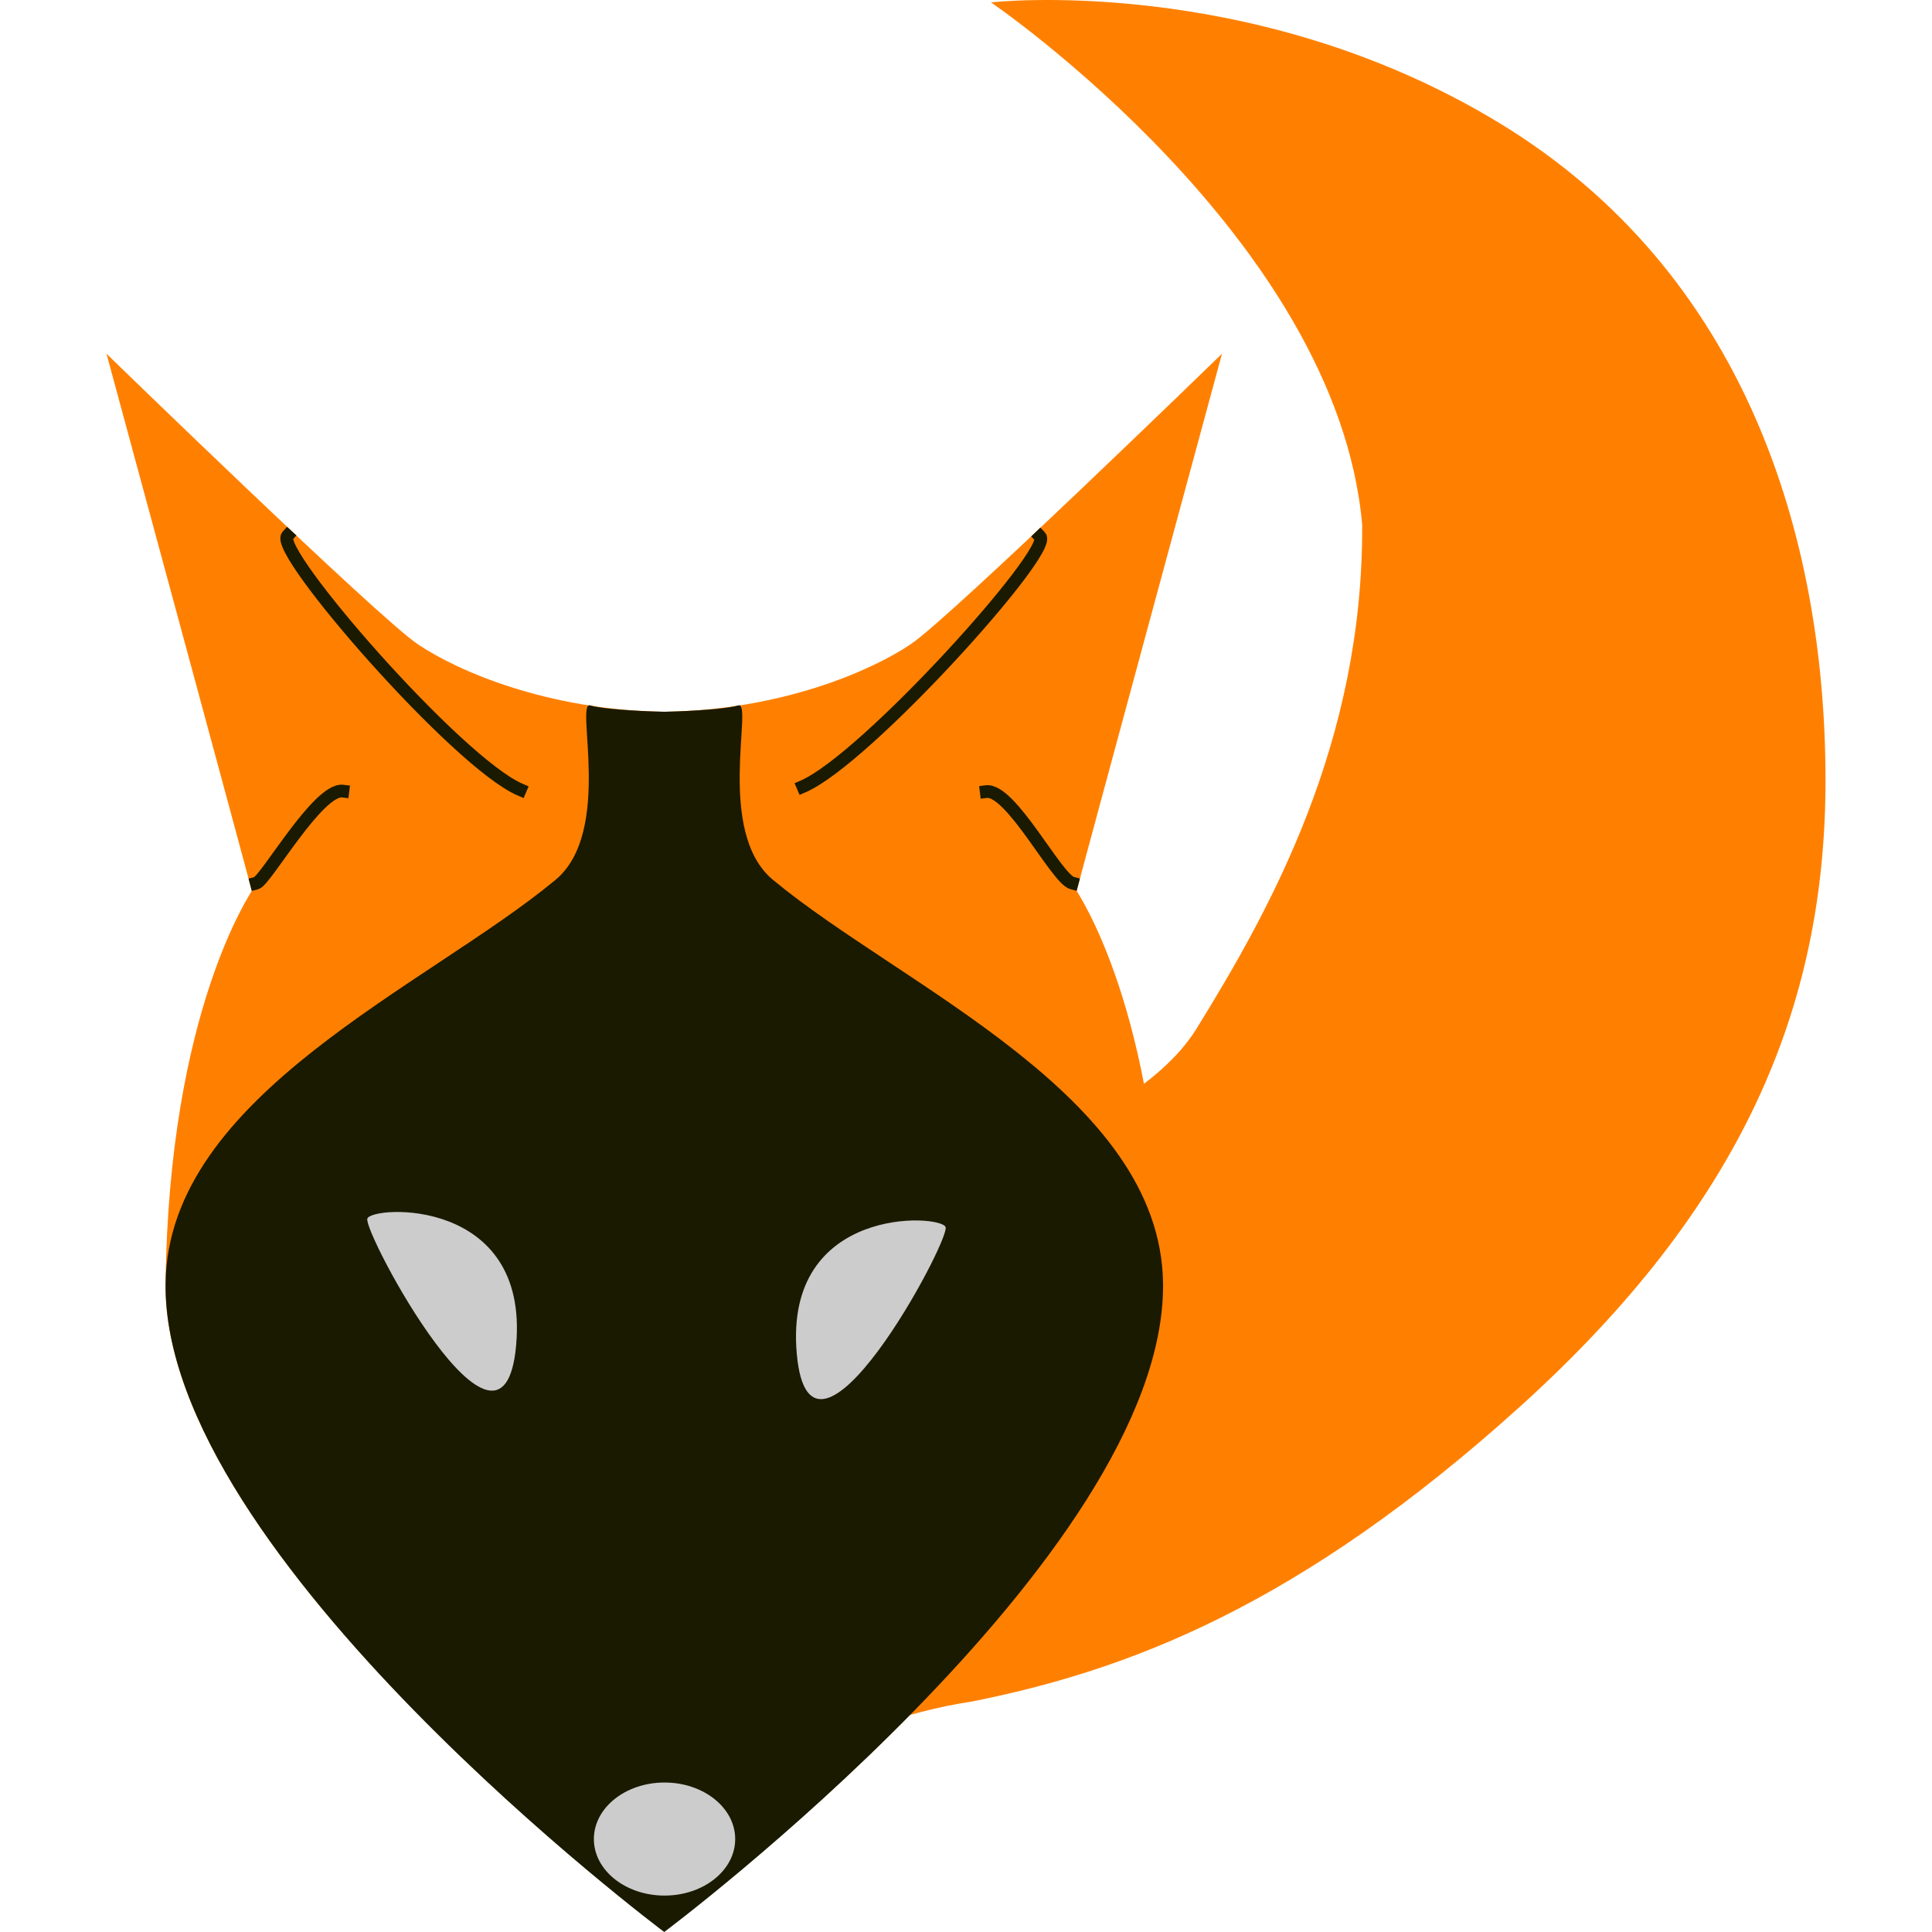
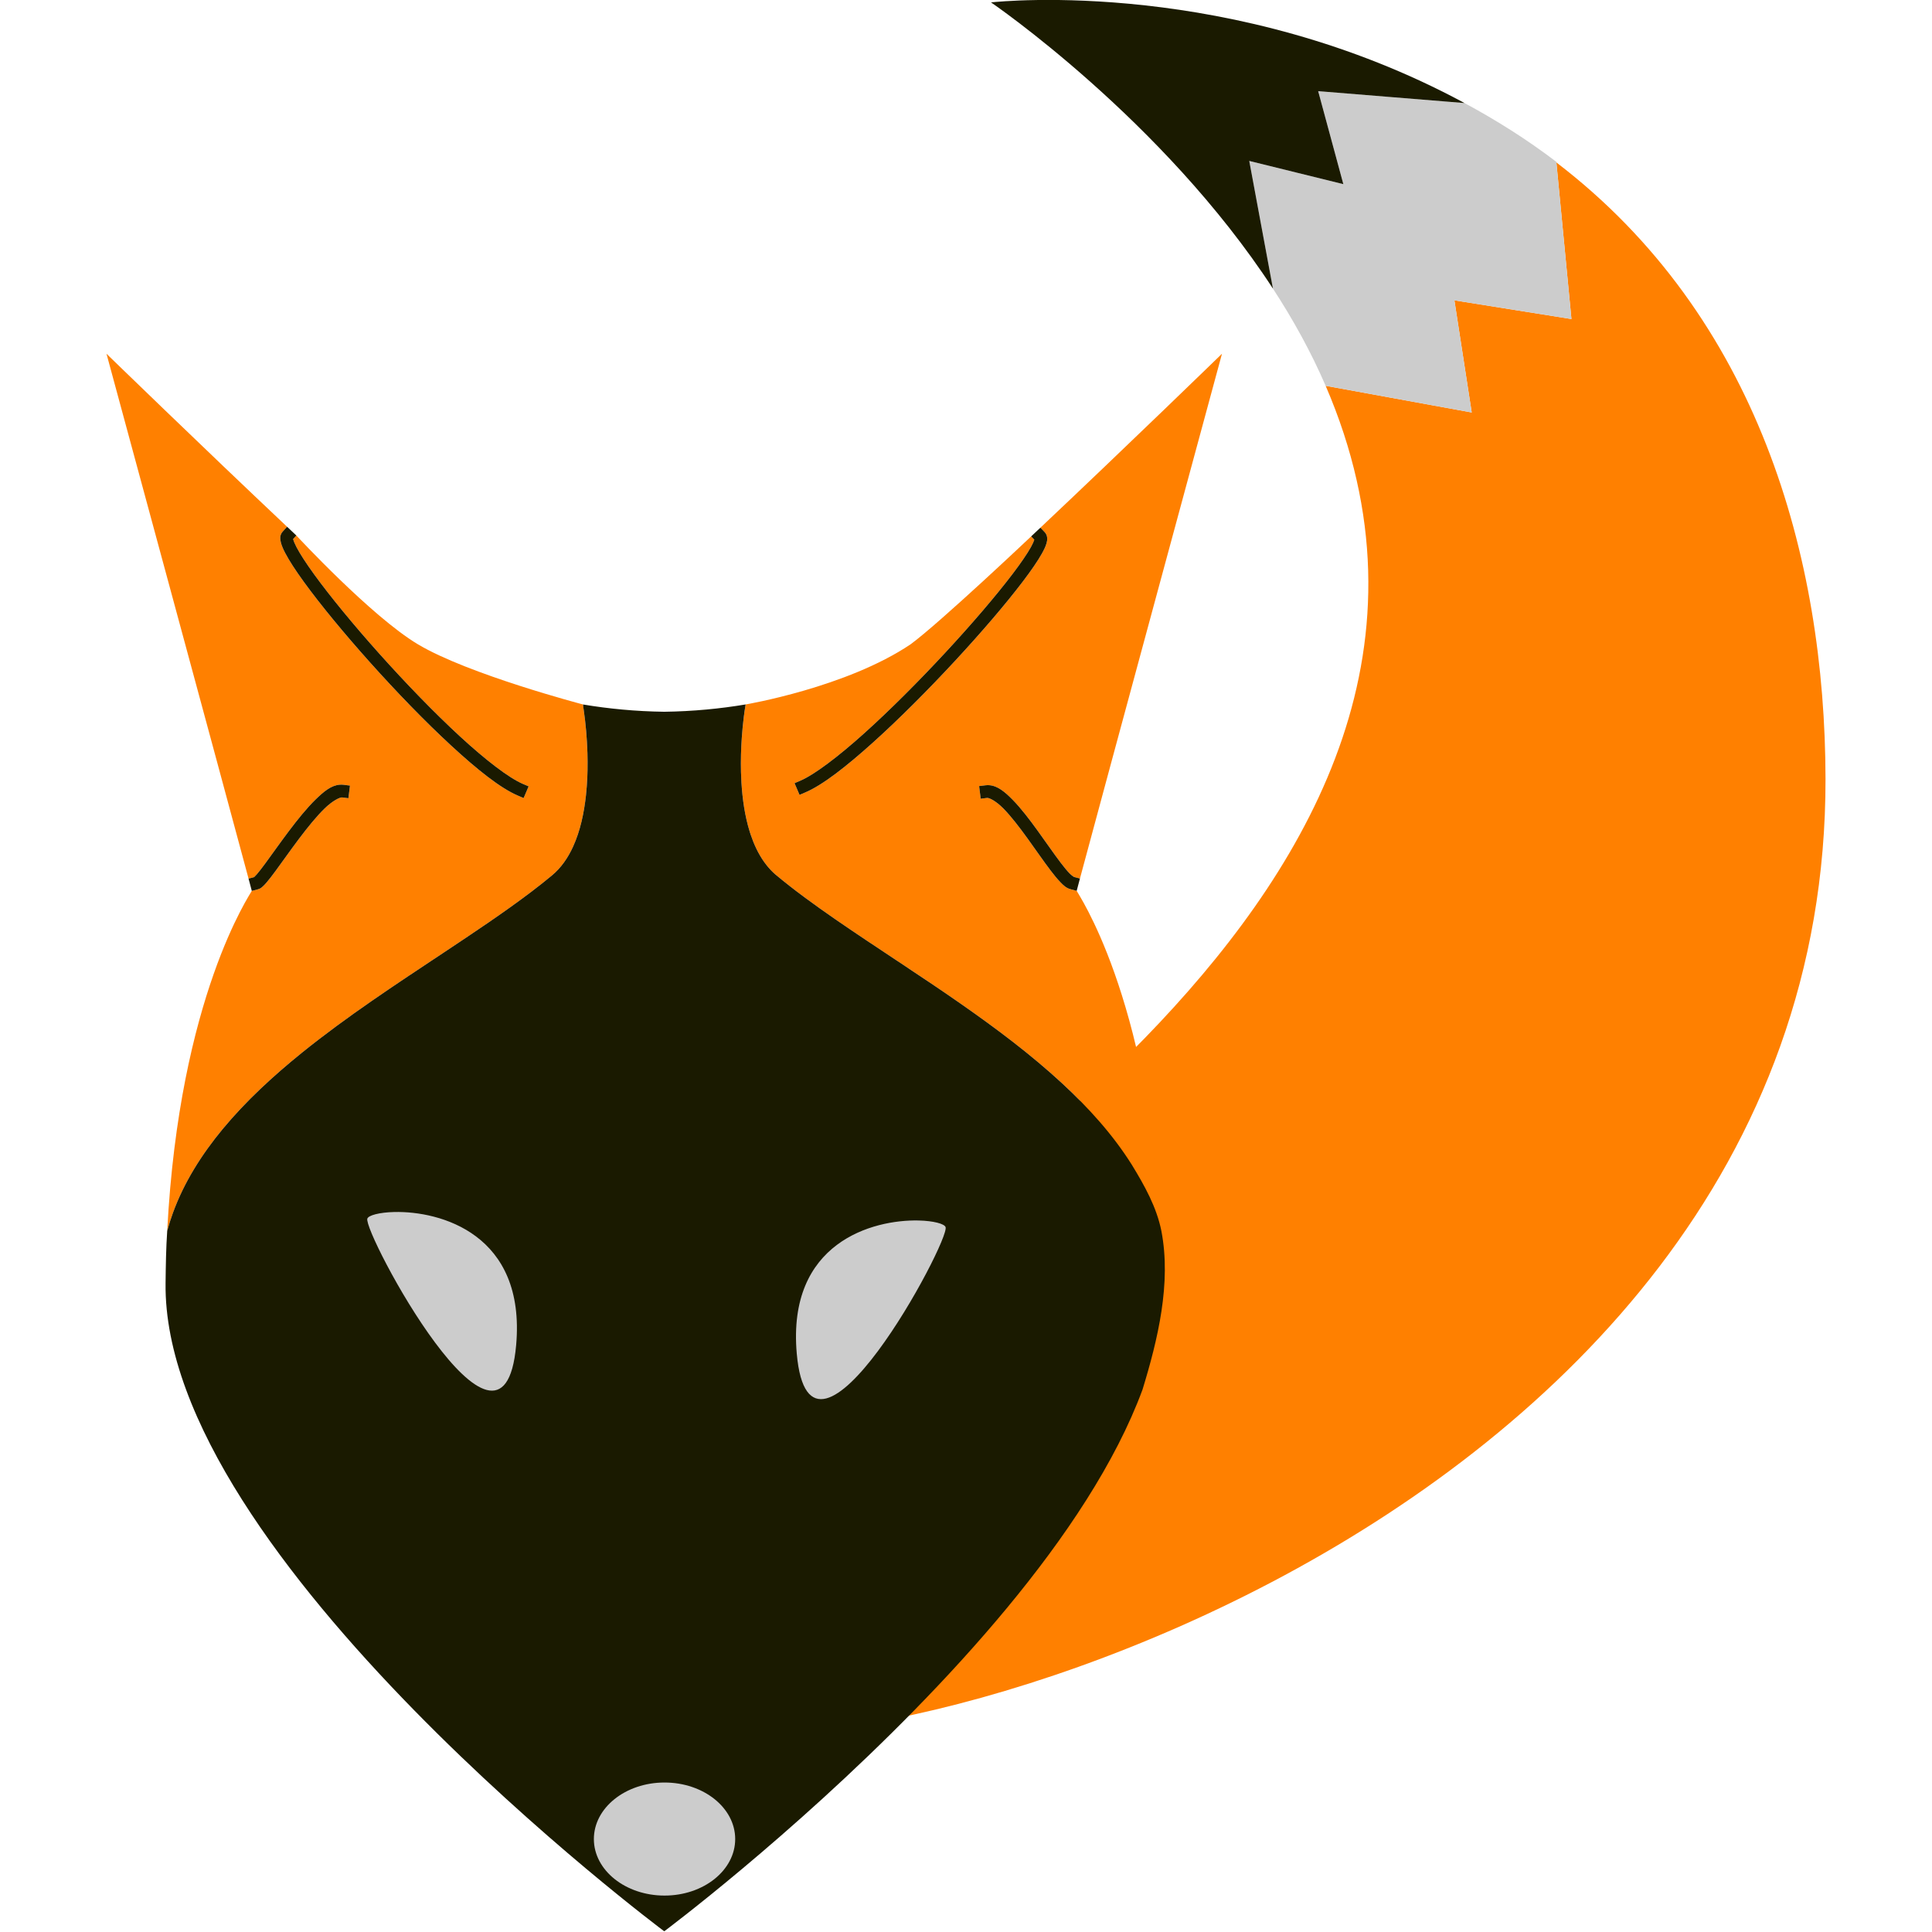
<svg xmlns="http://www.w3.org/2000/svg" width="1367.049" height="1367.049" viewBox="0 0 1366.856 1366.857" version="1.1" id="svg1" xml:space="preserve">
  <defs id="defs1" />
-   <g id="g13" transform="translate(-10.06888,-26.16529)">
-     <path id="Tail" fill="none" stroke="black" stroke-width="1" d="m 522.003,1293.965 c -72.1,-51.3 -9.41,-180.908 47.59,-307.808 57,-126.9 234.795,-147.803 287.095,-232.403 52.3,-84.6 117.9,-202.3 117.1,-356.3 -17.7,-202.7 -262.595,-369.597 -262.595,-369.597 0,0 184.096,-21 359.096,85 174.9,106 231.013,293.133 231.3,464.3 0.271,161.954 -59.7,302.9 -216.2,444.2 -156.4,141.3 -277.582,186.658 -387.696,208.6 -99.216,15.058 -166.99,70.308 -175.69,64.008 z" style="display:inline;fill:#ff8000;fill-opacity:1;stroke:none;stroke-width:6.899;stroke-dasharray:none;stroke-opacity:1" />
-     <path id="Head" fill="none" stroke="black" stroke-width="1" d="m 480.005,1392.522 c 0,0 355.2,-265.2 352.9,-458.5 -2.4,-193.3 -61.1,-276.7 -61.1,-277.6 0,-0.9 102.8,-380 102.8,-380 0,0 -191.8,186.4 -220.2,205.5 -28.3,19.1 -92,46.7 -174.4,47.8 m 0,862.8 c 0,0 -355.2,-265.2 -352.8,-458.5 2.3,-193.3 61,-276.7 61,-277.6 0,-0.9 -102.8,-380 -102.8,-380 0,0 191.8,186.4 220.2,205.5 28.3,19.1 92,46.7 174.4,47.8" style="display:inline;fill:#ff8000;fill-opacity:1;stroke:none;stroke-width:7.999;stroke-dasharray:none;stroke-opacity:1" />
-     <path id="Face Pattern copy" fill="none" stroke="black" stroke-width="1" d="m 480.005,529.722 c 6.9,-0.1 41.5,-1.2 52.4,-4.5 10.9,-3.3 -16.4,89.5 24.5,123.4 90.4,75.1 274.3,152.2 276,285.4 2.3,193.3 -352.9,459 -352.9,459 0,0 0,0 0,0 0,0 -355.2,-265.7 -352.8,-459 1.6,-133.2 185.5,-210.3 275.9,-285.4 40.9,-33.9 13.6,-126.7 24.5,-123.4 10.9,3.3 45.5,4.4 52.4,4.5" style="display:inline;fill:#1a1a00;fill-opacity:1;stroke:none" />
-     <g id="g14" transform="matrix(1.193618,0,0,1.5,-91.8732,-474.9129)">
-       <path id="eye" fill="none" stroke="black" stroke-width="1.5" d="m 303.138,908.82 c -2.7,6.3 80.4,129.75 88.2,59.7 7.8,-70.05 -85.5,-65.85 -88.2,-59.7 z" style="fill:#cccccc;fill-opacity:1;stroke:none" />
-       <path id="eye copy" fill="none" stroke="black" stroke-width="1.5" d="m 645.87,912.82 c 2.85,6.3 -80.4,129.75 -88.2,59.7 -7.8,-70.05 85.5,-65.85 88.2,-59.7 z" style="fill:#cccccc;fill-opacity:1;stroke:none" />
-     </g>
-     <path id="Ear Strokes #2" fill="none" stroke="black" stroke-width="1" d="m 578.101,582.62 c 44.4,-19 177.429,-166.821 167.866,-176.8" style="stroke:#1a1a00;stroke-width:8.999;stroke-linecap:square;stroke-linejoin:miter;stroke-dasharray:none;stroke-opacity:1" />
-     <path id="Ear Strokes copy" fill="none" stroke="black" stroke-width="1" d="m 707.804,586.222 c 17.5,-2.2 49.758,61.741 60.781,64.685" style="stroke:#1a1a00;stroke-width:8.999;stroke-linecap:square;stroke-linejoin:miter;stroke-dasharray:none;stroke-opacity:1" />
-     <path id="Ear Strokes #1" fill="none" stroke="black" stroke-width="1" d="m 378.155,584.872 c -44.4,-19 -174.686,-168.745 -164.725,-179.625" style="stroke:#1a1a00;stroke-width:8.999;stroke-linecap:square;stroke-linejoin:miter;stroke-dasharray:none;stroke-opacity:1" />
-     <path id="Ear Strokes" fill="none" stroke="black" stroke-width="1" d="m 252.646,585.868 c -17.493,-2.189 -54.556,63.351 -61.235,65.114" style="stroke:#1a1a00;stroke-width:8.999;stroke-linecap:square;stroke-linejoin:miter;stroke-dasharray:none;stroke-opacity:1" />
-     <ellipse style="fill:#cccccc;stroke:none;stroke-width:8.999;stroke-linecap:square" id="path1" ry="39.994" rx="49.993" cy="1301.092" cx="394.81" transform="translate(85.4045,26.16513)" />
-   </g>
+   <path id="Tail" style="display:inline;fill:#ff8000;fill-opacity:1;stroke:none;stroke-width:6.899;stroke-dasharray:none;stroke-opacity:1" d="m 1111.187,141.106 10.653,110.772 -82.801,-13.221 12.248,79.335 -103.345,-18.874 c 156.403,362.78 -343.613,609.708 -378.349,687.04 -57,126.9 -157.869,201.361 -85.769,252.661 69.336,70.377 818.686,-111.888 817.764,-661.662 -0.263,-156.938 -47.749,-327.109 -190.401,-436.05 z" transform="translate(-10.06888,-26.16529)" />
+   <path id="path51" style="display:inline;fill:#ff8000;fill-opacity:1;stroke:none;stroke-width:7.999;stroke-dasharray:none;stroke-opacity:1" d="m 85.404,276.421 c 0,0 85.365,314.804 100.515,371.356 l 3.79,-0.998 c 0.066,-0.03 0.144,-0.056 0.295,-0.191 0.409,-0.366 1.061,-1.046 1.83,-1.937 1.537,-1.783 3.564,-4.422 5.88,-7.563 4.632,-6.283 10.459,-14.602 16.664,-22.848 6.204,-8.247 12.767,-16.421 19.126,-22.596 5.565,-5.404 10.875,-9.891 17.015,-10.315 0.439,-0.03 0.882,-0.04 1.33,-0.027 0.447,0.012 0.898,0.046 1.355,0.103 l 4.466,0.559 -1.119,8.93 -4.464,-0.56 c -1.434,-0.179 -6.598,2.216 -12.317,7.768 -5.718,5.553 -12.12,13.463 -18.203,21.548 -6.083,8.085 -11.866,16.347 -16.609,22.78 -2.371,3.217 -4.473,5.968 -6.31,8.098 -0.918,1.065 -1.762,1.975 -2.638,2.761 -0.877,0.786 -1.62,1.561 -3.453,2.045 l -4.374,1.148 c 0.004,-0.009 0.007,-0.016 0.01,-0.023 0,-0.001 0.002,-0.005 0.002,-0.006 -0.623,1.716 -51.205,74.584 -59.82,240.497 1.143,-4.224 2.47,-8.4 3.97,-12.51 7.898,-21.812 20.508,-41.653 35.245,-59.464 16.576,-19.975 35.791,-37.599 55.937,-53.906 32.066,-25.877 66.582,-48.471 100.873,-71.238 20.81,-13.848 41.614,-27.623 61.534,-42.715 4.869,-3.705 9.774,-7.55 14.412,-11.409 6.641,-5.427 11.565,-12.686 15.113,-20.437 5.231,-11.465 7.791,-23.953 9.176,-36.421 0.458,-4.275 0.775,-8.698 0.957,-13.065 0.045,-1.438 0.119,-3.147 0.143,-4.691 0.081,-4.041 0.048,-8.177 -0.06,-12.158 -0.331,-10.348 -1.182,-20.687 -2.697,-30.931 -0.255,-1.13 -0.389,-3.425 -0.389,-3.425 0,0 -81.385,-21.317 -116.985,-42.658 -32.955,-19.755 -85.865,-76.901 -85.865,-76.901 l -2.261,2.466 c 0.002,0.097 -0.024,0.022 0.041,0.287 0.269,1.092 1.043,3.05 2.297,5.456 2.508,4.812 6.868,11.528 12.549,19.361 11.362,15.666 28.033,35.925 46.392,56.422 18.359,20.497 38.423,41.255 56.578,58 18.155,16.744 34.723,29.5 44.589,33.722 l 4.138,1.771 -3.542,8.272 -4.136,-1.769 c -12.334,-5.278 -28.7,-18.365 -47.15,-35.382 -18.45,-17.017 -38.662,-37.937 -57.179,-58.611 -18.518,-20.674 -35.324,-41.077 -46.976,-57.142 -5.826,-8.033 -10.358,-14.949 -13.242,-20.483 -1.442,-2.767 -2.489,-5.162 -3.056,-7.468 -0.567,-2.306 -0.985,-5.185 1.33,-7.714 l 3.08,-3.357 C 152.494,341.622 85.404,276.421 85.404,276.421 Z m 789.201,0 c 0,0 -67.593,65.69 -128.468,123.073 l 3.08,3.214 c 1.229,1.283 1.668,2.934 1.73,4.228 0.062,1.294 -0.156,2.405 -0.471,3.523 -0.629,2.237 -1.726,4.549 -3.226,7.237 -3.001,5.377 -7.669,12.136 -13.65,20.009 -11.962,15.745 -29.147,35.819 -48.03,56.191 -18.883,20.372 -39.447,41.017 -58.156,57.832 -18.709,16.815 -35.249,29.768 -47.542,35.028 l -4.138,1.771 -3.539,-8.274 4.134,-1.769 c 9.907,-4.24 26.647,-16.889 45.07,-33.446 18.423,-16.557 38.843,-37.052 57.572,-57.258 18.729,-20.206 35.784,-40.146 47.462,-55.518 5.839,-7.686 10.342,-14.262 12.959,-18.952 1.309,-2.345 2.131,-4.252 2.422,-5.286 0.001,-0.002 0,-0.004 0,-0.006 l 0.002,-0.002 v -0.002 l 0.002,-0.002 v -0.002 -0.002 c 0,-0.002 0.001,-0.007 0.002,-0.012 l -2.228,-2.34 c 0,0 -64.359,60.9 -85.187,76.265 -45.391,30.635 -116.823,42.631 -116.823,42.631 0,0 -0.961,6.086 -1.322,9.098 -0.588,4.7 -1.029,9.526 -1.363,14.174 -0.292,4.067 -0.491,8.255 -0.59,12.254 -0.101,4.095 -0.103,8.327 -0.002,12.326 0.064,2.479 0.179,5.068 0.32,7.472 0.73,11.681 2.36,23.374 5.823,34.579 0.216,0.726 0.525,1.623 0.713,2.224 2.311,6.856 5.378,13.507 9.592,19.411 0.557,0.781 1.239,1.685 1.771,2.345 1.767,2.211 3.71,4.284 5.831,6.159 13.524,11.352 27.869,21.679 42.373,31.732 29.482,20.356 59.766,39.524 89.144,60.033 24.905,17.399 49.321,35.639 71.66,56.275 18.63,17.245 35.899,36.219 49.411,57.791 9.065,14.423 16.3,30.1 20.774,46.55 -8.727,-166.615 -59.7,-239.412 -59.911,-240.548 l -4.382,-1.174 c -3.075,-0.821 -4.926,-2.668 -7.122,-4.925 -2.196,-2.257 -4.503,-5.095 -6.983,-8.356 -4.96,-6.522 -10.57,-14.724 -16.34,-22.7 -5.769,-7.976 -11.717,-15.725 -17.046,-21.124 -5.33,-5.399 -10.038,-7.656 -11.567,-7.464 l -4.462,0.562 -1.123,-8.93 4.464,-0.56 c 0.451,-0.057 0.897,-0.089 1.338,-0.102 0.441,-0.012 0.877,-0.004 1.308,0.025 6.046,0.415 11.208,4.84 16.445,10.145 5.985,6.063 12.074,14.07 17.935,22.173 5.861,8.102 11.475,16.3 16.211,22.526 2.368,3.113 4.524,5.736 6.271,7.53 1.555,1.598 2.97,2.405 3.035,2.502 v 0.002 l 0.002,0.002 v 0.002 0.002 h -0.002 v 0.002 h -0.002 -0.002 -0.006 l 4.329,1.15 C 789.301,591.001 874.605,276.421 874.605,276.421 Z M 188.204,656.432 c 0,0.001 -0.002,0.003 -0.002,0.004 l 0.002,-0.002 z m 644.7,277.59 c 0.072,6.041 -0.206,12.151 -0.81,18.322 0.605,-6.17 0.882,-12.281 0.81,-18.322 z m -0.81,18.322 c -0.605,6.171 -1.537,12.402 -2.775,18.683 1.238,-6.281 2.17,-12.511 2.775,-18.683 z m -9.669,44.625 c -1.293,4.075 -2.509,8.141 -4.021,12.242 1.512,-4.101 2.728,-8.167 4.021,-12.242 z m -8.471,22.302 c -3.911,9.584 -7.813,19.173 -12.756,28.828 4.943,-9.655 8.845,-19.244 12.756,-28.828 z m -21.86,44.681 c -4.365,7.745 -8.442,15.495 -13.338,23.223 4.896,-7.729 8.973,-15.478 13.338,-23.223 z m -39.016,58.16 c -10.22,14.017 -19.505,28.268 -30.789,41.885 11.285,-13.618 20.568,-27.867 30.789,-41.885 z m -62.888,77.345 c -10.994,12.117 -21.636,24.814 -32.82,36.245 11.185,-11.433 21.824,-24.126 32.82,-36.245 z m -90.993,89.872 c -21.848,20.008 -46.309,44.133 -63.702,58.712 17.409,-14.592 41.823,-38.677 63.702,-58.712 z" transform="translate(-10.06888,-26.16529)" />
+   <path id="path65" style="display:inline;fill:#1a1a00;fill-opacity:1;stroke:none" d="m 213.191,398.851 -3.08,3.357 c -2.315,2.529 -1.897,5.408 -1.33,7.714 0.567,2.306 1.614,4.701 3.056,7.468 2.884,5.534 7.416,12.451 13.242,20.483 11.652,16.065 28.458,36.468 46.976,57.142 18.518,20.674 38.729,41.594 57.179,58.611 18.45,17.017 34.816,30.104 47.15,35.382 l 4.136,1.769 3.542,-8.272 -4.138,-1.771 c -9.866,-4.222 -26.435,-16.977 -44.589,-33.722 -18.155,-16.744 -38.219,-37.503 -56.578,-58 -18.359,-20.497 -35.03,-40.756 -46.392,-56.422 -5.681,-7.833 -10.041,-14.549 -12.549,-19.361 -1.254,-2.406 -2.028,-4.364 -2.297,-5.456 -0.065,-0.265 -0.039,-0.191 -0.041,-0.287 l 2.261,-2.466 c -2.173,-2.044 -4.357,-4.101 -6.55,-6.169 z m 532.946,0.642 c -2.192,2.066 -4.375,4.122 -6.546,6.163 l 2.228,2.34 c -0.001,0.005 -0.002,0.01 -0.002,0.012 v 0.002 0.002 l -0.002,0.002 c -0.001,0.002 -0.001,0.006 -0.002,0.01 -0.291,1.034 -1.113,2.941 -2.422,5.286 -2.618,4.691 -7.12,11.267 -12.959,18.952 -11.679,15.372 -28.733,35.312 -47.462,55.518 -18.729,20.206 -39.149,40.7 -57.572,57.258 -18.423,16.557 -35.163,29.207 -45.07,33.446 l -4.134,1.769 3.539,8.274 4.138,-1.771 c 12.293,-5.26 28.833,-18.214 47.542,-35.028 18.709,-16.815 39.273,-37.46 58.156,-57.832 18.883,-20.372 36.068,-40.446 48.03,-56.191 5.981,-7.873 10.65,-14.632 13.65,-20.009 1.5,-2.689 2.597,-5.001 3.226,-7.237 0.314,-1.118 0.532,-2.229 0.471,-3.523 -0.062,-1.294 -0.501,-2.945 -1.73,-4.228 z M 537.581,524.552 c -17.873,2.996 -37.15,4.897 -57.576,5.169 -20.364,-0.272 -39.586,-2.161 -57.414,-5.142 0.033,1.15 0.133,2.295 0.389,3.425 1.515,10.244 2.366,20.583 2.697,30.931 0.108,3.982 0.141,8.117 0.06,12.158 -0.023,1.543 -0.098,3.252 -0.143,4.691 -0.182,4.366 -0.499,8.79 -0.957,13.065 -1.386,12.468 -3.945,24.956 -9.176,36.421 -3.548,7.751 -8.472,15.009 -15.113,20.437 -4.638,3.859 -9.543,7.704 -14.412,11.409 -19.921,15.091 -40.725,28.867 -61.534,42.715 -34.291,22.767 -68.807,45.361 -100.873,71.238 -20.146,16.307 -39.361,33.932 -55.937,53.906 -14.737,17.812 -27.347,37.652 -35.245,59.464 -1.501,4.112 -2.829,8.288 -3.972,12.514 v 0.004 c -0.836,11.876 -1.012,24.228 -1.17,37.065 -0.595,48.325 21.149,101.144 54.112,153.189 32.962,52.045 77.139,103.316 121.389,148.548 88.5,90.463 177.299,156.763 177.299,156.763 0,0 88.801,-66.301 177.313,-156.763 44.256,-45.231 88.44,-96.502 121.416,-148.548 16.488,-26.023 30.174,-52.238 39.666,-77.989 10.833,-35.369 20.459,-75.235 13.317,-112.242 -3.378,-16.789 -11.886,-31.992 -20.775,-46.554 -13.511,-21.572 -30.78,-40.545 -49.411,-57.79 -22.338,-20.637 -46.754,-38.877 -71.659,-56.276 -29.377,-20.508 -59.661,-39.677 -89.144,-60.033 -14.504,-10.053 -28.849,-20.38 -42.373,-31.732 -2.122,-1.875 -4.064,-3.948 -5.831,-6.159 -0.532,-0.661 -1.214,-1.564 -1.771,-2.345 -4.214,-5.904 -7.281,-12.555 -9.592,-19.411 -0.187,-0.601 -0.497,-1.499 -0.713,-2.224 -3.464,-11.206 -5.094,-22.898 -5.823,-34.579 -0.142,-2.404 -0.256,-4.993 -0.32,-7.472 -0.101,-3.999 -0.099,-8.232 0.002,-12.326 0.099,-3.999 0.298,-8.187 0.59,-12.254 0.334,-4.648 0.775,-9.474 1.363,-14.174 0.361,-3.012 0.821,-6.058 1.322,-9.098 z M 251.849,581.3 c -0.447,-0.012 -0.891,-0.003 -1.33,0.027 -6.14,0.424 -11.45,4.911 -17.015,10.315 -6.36,6.176 -12.922,14.35 -19.126,22.596 -6.204,8.247 -12.032,16.565 -16.664,22.848 -2.316,3.141 -4.343,5.78 -5.88,7.563 -0.769,0.892 -1.421,1.571 -1.83,1.937 -0.151,0.136 -0.229,0.161 -0.295,0.191 l -3.79,0.998 c 1.475,5.507 2.285,8.565 2.285,8.645 v 0.006 0.002 0.002 c 0,0.001 -0.001,0.002 -0.002,0.004 0,0.001 -0.002,0.004 -0.002,0.006 v 0.002 c 0,0.001 -0.002,0.001 -0.002,0.002 -0.001,0.003 -0.002,0.008 -0.004,0.012 -0.003,0.007 -0.006,0.015 -0.01,0.023 l 4.374,-1.148 c 1.832,-0.484 2.576,-1.258 3.453,-2.045 0.877,-0.786 1.72,-1.696 2.638,-2.761 1.836,-2.13 3.938,-4.882 6.31,-8.098 4.743,-6.433 10.526,-14.695 16.609,-22.78 6.083,-8.085 12.484,-15.995 18.203,-21.548 5.718,-5.553 10.882,-7.948 12.317,-7.768 l 4.464,0.56 1.119,-8.93 -4.466,-0.559 c -0.457,-0.057 -0.908,-0.091 -1.355,-0.103 z m 456.733,0.355 c -0.441,0.012 -0.886,0.045 -1.338,0.102 l -4.464,0.56 1.123,8.93 4.462,-0.562 c 1.529,-0.192 6.237,2.065 11.567,7.464 5.33,5.399 11.277,13.148 17.046,21.124 5.769,7.976 11.379,16.178 16.34,22.7 2.48,3.261 4.787,6.099 6.983,8.356 2.196,2.257 4.047,4.104 7.122,4.925 l 4.382,1.174 v -0.002 -0.002 -0.002 c 0,-0.08 0.815,-3.161 2.3,-8.706 l -4.329,-1.15 h 0.006 0.002 0.002 v -0.002 h 0.002 v -0.002 -0.002 l -0.002,-0.002 v -0.002 c -0.065,-0.097 -1.48,-0.903 -3.035,-2.502 -1.746,-1.795 -3.903,-4.417 -6.271,-7.53 -4.735,-6.226 -10.35,-14.424 -16.211,-22.526 -5.861,-8.102 -11.95,-16.11 -17.935,-22.173 -5.237,-5.305 -10.399,-9.73 -16.445,-10.145 -0.432,-0.03 -0.868,-0.038 -1.308,-0.025 z" transform="translate(-10.06888,-26.16529)" />
+   <path id="eye" style="display:inline;fill:#cccccc;fill-opacity:1;stroke:none" d="m 319.155,905.702 c -9.005,0.164 -15.342,1.581 -16.017,3.118 -2.7,6.3 80.399,129.75 88.199,59.7 5.85,-52.538 -45.168,-63.31 -72.182,-62.818 z m 310.697,4.001 c -27.014,-0.492 -78.034,10.279 -72.184,62.817 7.8,70.05 91.051,-53.4 88.201,-59.7 -0.675,-1.538 -7.012,-2.953 -16.017,-3.117 z M 479.288,1174.784 a 41.884,26.663 0 0 0 -41.884,26.663 41.884,26.663 0 0 0 41.884,26.663 41.884,26.663 0 0 0 41.884,-26.663 41.884,26.663 0 0 0 -41.884,-26.663 z" transform="matrix(1.193618,0,0,1.5,-101.9421,-501.0782)" />
+   <path id="path79" style="baseline-shift:baseline;display:inline;overflow:visible;opacity:1;vector-effect:none;fill:#cccccc;fill-opacity:1;stroke-linecap:square;enable-background:accumulate;stop-color:#000000;stop-opacity:1" d="m 942.65,90.654 17.814,65.795 -66.563,-16.42 16.767,90.349 c 14.192,21.781 26.947,44.787 37.274,68.74 l 103.345,18.874 -12.248,-79.336 82.801,13.221 -10.696,-111.215 c -21.206,-16.163 -42.791,-29.635 -64.937,-41.584 z" transform="translate(-10.06888,-26.16529)" />
+   <path id="path80" style="display:inline;fill:#1a1a00;stroke:none;stroke-width:1;stroke-linecap:square" d="m 701.124,1.691 c 0,0 121.45,82.769 199.476,202.522 l -16.767,-90.349 66.563,16.42 -17.814,-65.795 103.558,8.425 C 872.318,-15.501 709.181,0.818 701.124,1.691 Z" />
</svg>
